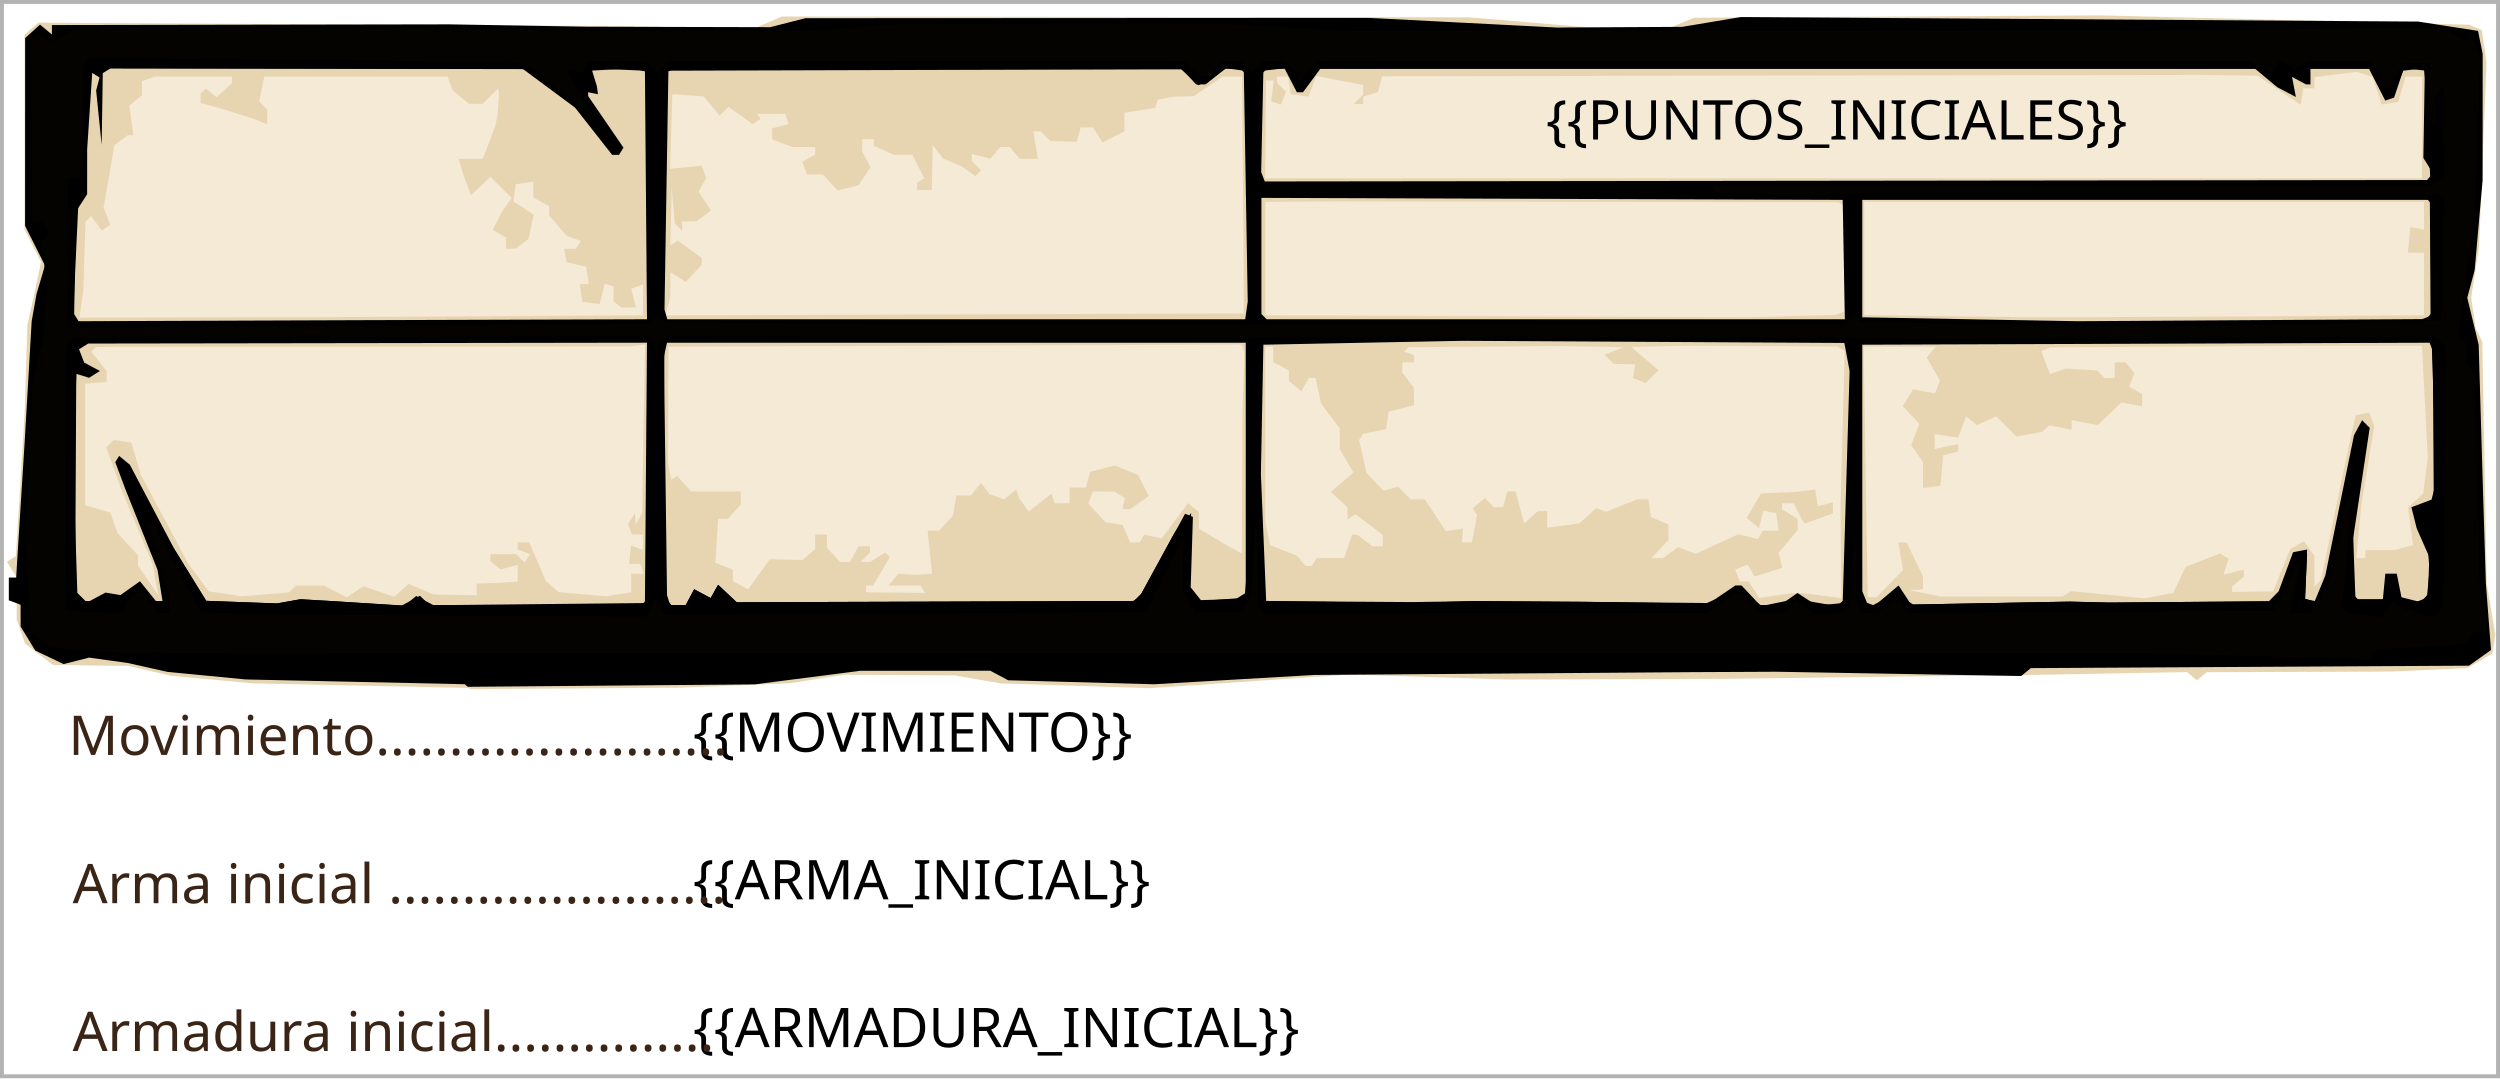
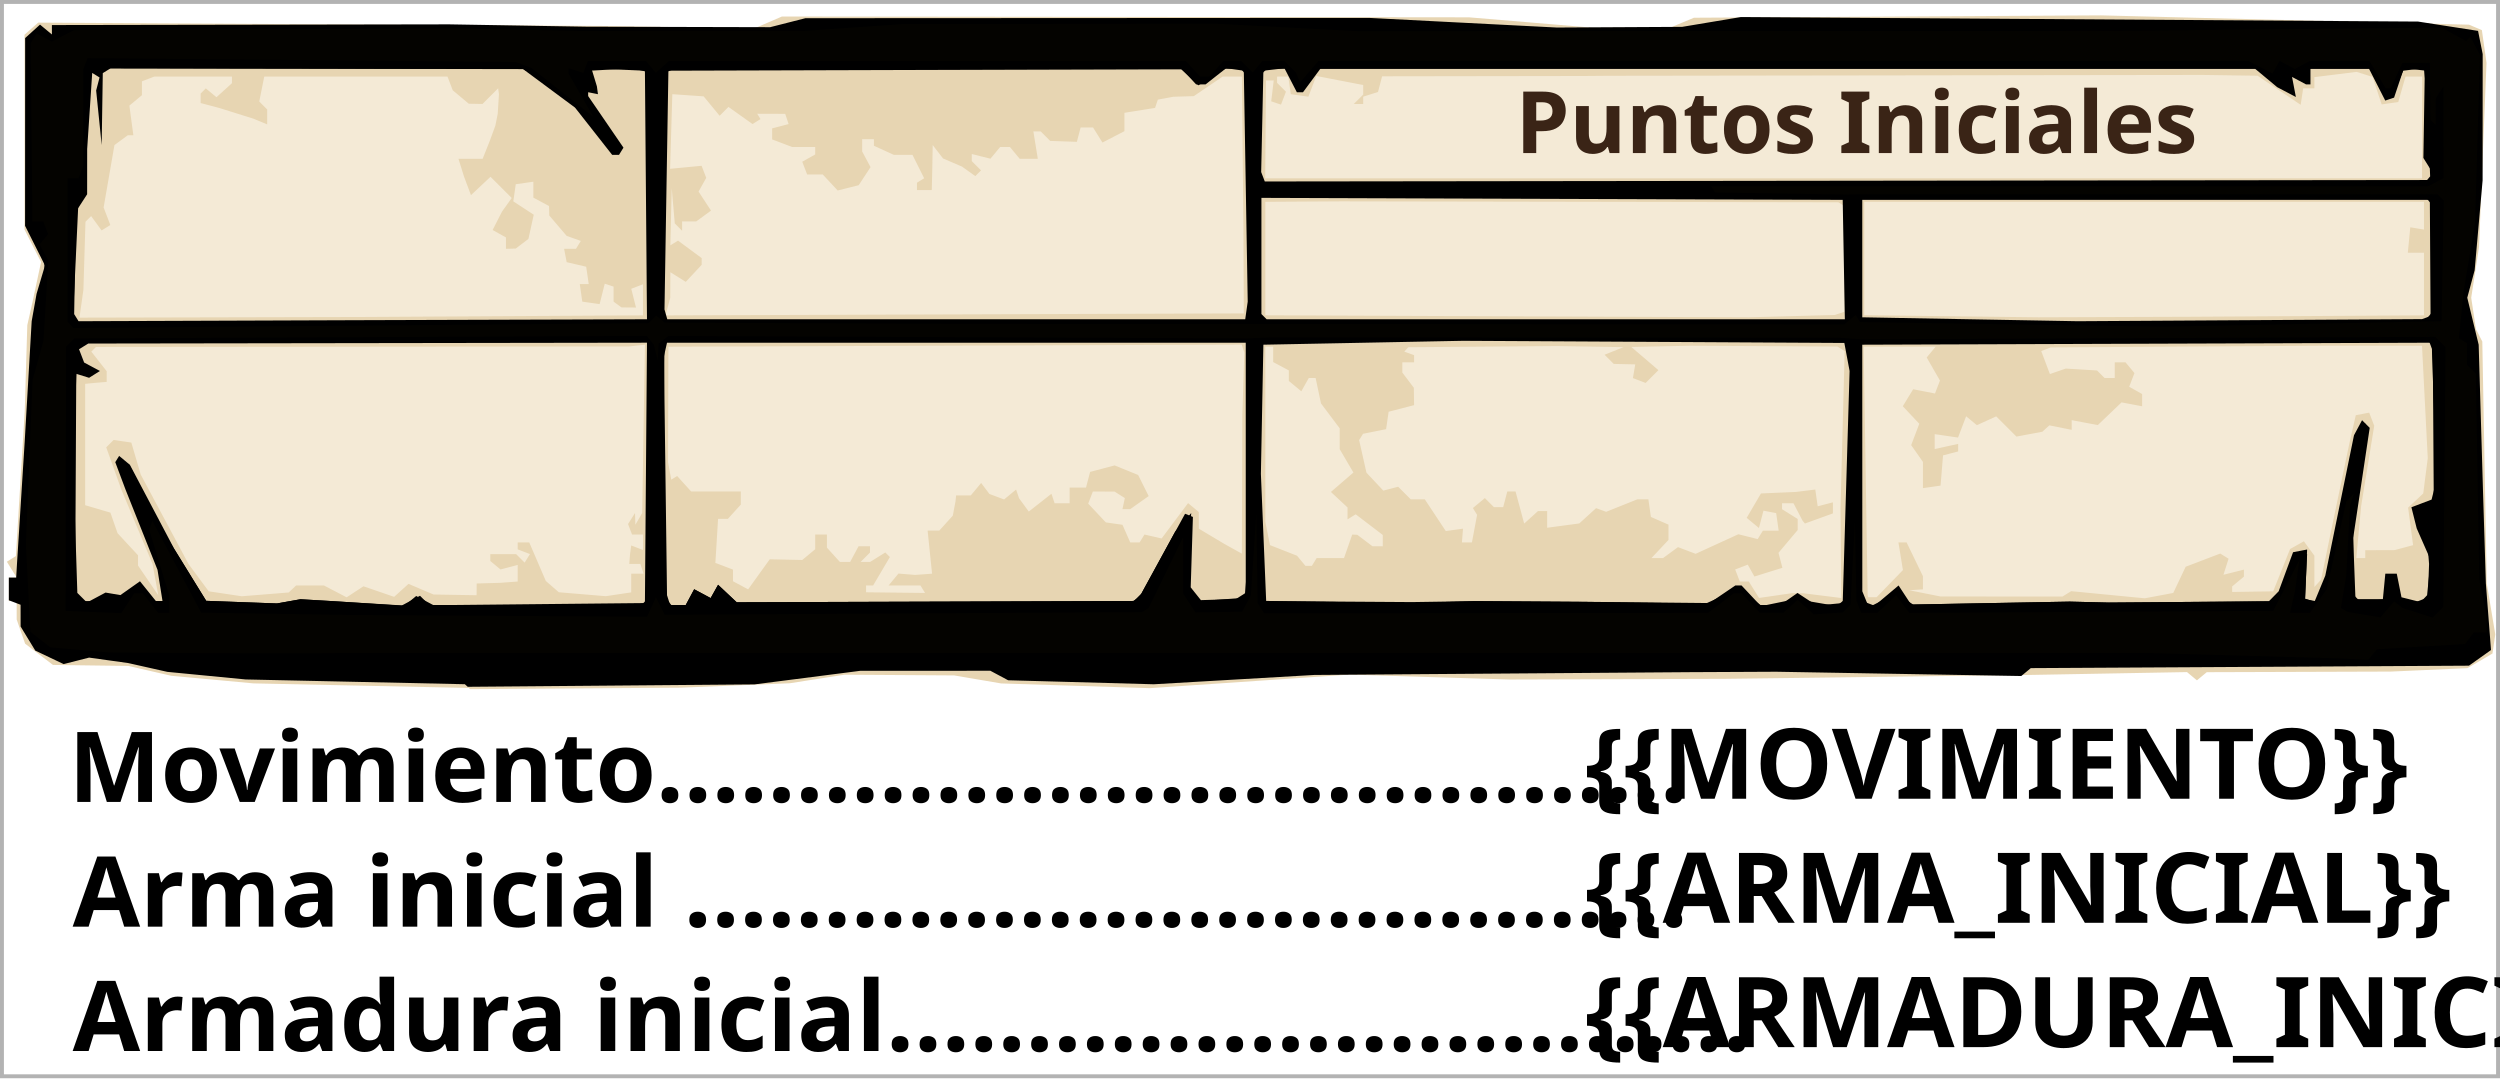
<svg xmlns="http://www.w3.org/2000/svg" version="1.1" id="svg1" width="638.683" height="275.46" viewBox="0 0 638.683 275.46">
  <defs id="defs1" />
  <g id="layer1" transform="translate(2.2596,1.563007)">
    <g id="g58" style="display:inline">
      <path style="fill:#f4ead6" d="M 320.923,164.978 12.177,157.287 10.254,87.936 16.022,14.1 319.641,7.691 l 305.541,4.486 0.641,65.505 0.641,84.091 z" id="path62" />
      <path style="fill:#e7d5b2" d="M 144.666,174.311 117.833,174.5 117.666,174.344 117.5,174.189 90,173.607 62.5,173.025 52,172.054 41.5,171.083 36,169.824 30.5,168.566 20.887,168.439 11.275,168.311 7.714,165.596 4.154,162.88 3.077,159.791 2,156.702 V 154.351 152 H 1 0 v -3 -3 H 1.008 2.017 L 0.758,143.969 -0.5,141.939 0.647,141.219 1.795,140.5 2.926,122 l 1.131,-18.5 0.329,-11 0.329,-11 0.675,-3 0.675,-3 L 7.149,70.436 8.23,65.372 6.115,61.226 4,57.08 V 32.195 7.31 L 5.75,5.763 7.5,4.216 l 73,0.437 73,0.437 18.5,0.293 18.5,0.293 L 194,4.167 197.5,2.657 285.26,2.759 373.019,2.861 388.76,4.18 404.5,5.5 l 10,-0.018 10,-0.018 3,-1.248 3,-1.248 52,-0.303 52,-0.303 47,1.189 47,1.189 1.647,0.698 1.647,0.698 0.592,4.183 0.592,4.183 -0.956,23.5 -0.956,23.5 -0.999,6.5 -0.999,6.5 0.603,4 0.603,4 0.815,1.595 0.815,1.595 0.57,30.905 0.57,30.905 1.087,6.5 1.087,6.5 -0.359,2.449 -0.359,2.449 -3.206,1.867 -3.206,1.867 -9.794,0.438 -9.794,0.438 -23.496,0.077 -23.496,0.077 -1.254,1.041 -1.254,1.041 -1.271,-1.054 -1.271,-1.054 -19.979,0.362 -19.979,0.362 -39,0.501 -39,0.501 -27.5,0.086 -27.5,0.086 -20.5,-0.629 -20.5,-0.629 -25.5,1.732 -25.5,1.732 -19,-0.602 -19,-0.602 -6,-1.025 -6,-1.025 -14,-0.091 -14,-0.091 -7,1.094 -7,1.094 -14,0.565 -14,0.565 z M 65.5,150.282 l 6,-0.485 0.95,-0.899 L 73.4,148 l 3.55,0.006 3.55,0.006 2.898,1.512 2.898,1.512 2.149,-1.408 2.149,-1.408 3.921,1.348 3.921,1.348 1.832,-1.658 1.832,-1.658 3.2,1.36 3.2,1.36 5.499,0.091 5.499,0.091 0.009,-1.5 0.009,-1.5 2.992,-0.083 2.992,-0.083 2.25,-0.168 L 130,147 v -2.117 -2.117 l -2.198,0.575 -2.198,0.575 -1.302,-1.081 L 123,141.755 V 140.878 140 h 3.3 3.3 l 1.087,1.087 1.087,1.087 0.676,-1.094 0.676,-1.094 -1.563,-0.6 L 130,138.786 V 137.893 137 h 1.472 1.472 l 2.12,4.929 2.12,4.929 1.658,1.442 1.658,1.442 6,0.502 6,0.502 3.25,-0.487 L 159,149.773 V 147.387 145 h 1.583 1.583 L 161.75,143.75 161.333,142.5 H 159.917 158.5 l 0.1,-1.25 0.1,-1.25 0.15,-1.107 0.15,-1.107 1.5,0.576 1.5,0.576 V 136.969 135 h -1.393 -1.393 l -0.514,-1.341 -0.514,-1.341 0.892,-1.409 0.892,-1.409 0.046,1.5 0.046,1.5 0.87,-1.5 0.87,-1.5 0.35,-21.5 0.35,-21.5 -2,0.221 -2,0.221 -68.123,0.069 -68.123,0.069 -0.594,0.594 -0.594,0.594 1.967,2.501 L 25,93.27 V 94.635 96 L 23.5,96.125 22,96.25 20.75,96.375 19.5,96.5 v 15.5 15.5 l 3.221,0.949 3.221,0.949 0.916,2.629 0.916,2.629 2.612,2.819 L 33,140.292 v 1.31 1.31 l 2.585,3.794 2.585,3.794 -0.733,-4 -0.733,-4 -3.983,-9.5 -3.983,-9.5 -1.929,-5.391 -1.929,-5.391 0.944,-0.944 0.944,-0.944 2.26,0.335 2.26,0.335 1.202,4.089 1.202,4.089 6.098,11.411 6.098,11.411 2.586,3.5 2.586,3.5 4.219,0.633 4.219,0.633 z m 385.82,0.308 4.18,-0.607 1.5,0.012 1.5,0.012 4.817,0.602 4.817,0.602 -0.099,-11.356 -0.099,-11.356 0.534,-20.19 0.534,-20.19 -0.93,-0.575 -0.93,-0.575 -18.823,-0.102 -18.822,-0.102 -7.5,0.157 -7.5,0.157 3.463,2.96 3.463,2.96 -1.636,1.636 -1.636,1.636 -1.624,-0.623 -1.624,-0.623 0.297,-1.748 0.297,-1.748 -2.746,-0.061 -2.746,-0.061 -1.173,-1.173 -1.173,-1.173 2.42,-0.967 2.42,-0.967 -8.5,-0.141 -8.5,-0.141 -18.99,0.151 -18.99,0.151 -0.51,0.563 -0.51,0.563 1.25,0.446 1.25,0.446 V 90.083 91 h -1.5 -1.5 v 1.309 1.309 l 1.468,1.941 1.468,1.941 0.032,2.221 0.032,2.221 -3.25,0.838 -3.25,0.838 -0.325,2.231 -0.325,2.231 -2.946,0.589 -2.946,0.589 -0.499,0.807 -0.499,0.807 0.935,4.159 0.935,4.159 2.154,2.293 2.154,2.293 1.895,-0.496 1.895,-0.496 1.607,1.607 1.607,1.607 h 1.796 1.796 l 2.683,4.054 2.683,4.054 2.2,-0.304 L 371.5,133.5 l -0.139,1.75 -0.139,1.75 h 1.278 1.278 l 0.66,-3.517 0.66,-3.517 -0.537,-0.87 -0.537,-0.87 1.531,-1.271 1.531,-1.271 1.158,1.158 L 379.4,128 h 1.183 1.183 l 0.523,-2 0.523,-2 h 1.055 1.055 l 1.103,4.097 1.103,4.097 1.764,-1.597 L 390.657,129 H 391.829 393 v 2.132 2.132 l 4.098,-0.55 4.098,-0.55 2.152,-1.955 2.152,-1.955 1.284,0.468 1.284,0.468 3.986,-1.595 L 416.04,126 h 1.41 1.41 l 0.32,2.25 0.32,2.25 2.25,0.987 2.25,0.987 v 1.948 1.948 l -2.174,2.314 L 419.651,141 h 1.483 1.483 l 1.906,-1.394 1.906,-1.394 2.249,0.855 2.249,0.855 5.46,-2.5 5.46,-2.5 2.467,0.619 2.467,0.619 0.668,-1.081 L 448.118,134 h 2.011 2.011 l -0.32,-2.24 -0.32,-2.24 -1.621,-0.309 -1.621,-0.309 -0.579,2.213 -0.579,2.213 -1.564,-1.298 -1.564,-1.298 1.826,-3.116 1.826,-3.116 4.438,-0.191 4.438,-0.191 2.5,-0.309 2.5,-0.309 0.305,2.142 0.305,2.142 1.945,-0.509 L 466,126.767 v 1.416 1.416 l -3.575,1.293 -3.575,1.293 -0.29,-0.342 -0.29,-0.342 -1.171,-2.25 -1.171,-2.25 H 454.465 453 v 0.759 0.759 l 2,1.249 2,1.249 v 1.415 1.415 l -2.45,2.911 -2.45,2.911 0.498,1.915 0.498,1.915 -3.577,1.11 -3.577,1.11 -0.847,-1.514 -0.847,-1.514 -1.607,0.617 -1.607,0.617 0.59,1.538 0.59,1.538 h 1.152 1.152 l 1.31,2.098 1.31,2.098 z M 476.083,151 h 1.083 l 3.36,-3.46 3.36,-3.46 -0.574,-3.54 L 482.738,137 h 1.042 1.042 l 2.089,4.316 L 489,145.631 V 147.316 149 l -1.75,0.115 -1.75,0.115 4,0.797 4,0.797 15.576,0.004 15.576,0.004 1.106,-0.683 1.106,-0.683 9.399,0.91 9.399,0.91 3.641,-0.683 3.641,-0.683 1.588,-3.347 1.588,-3.347 4.416,-1.686 4.416,-1.686 1.064,0.658 1.064,0.658 -0.651,2.052 -0.651,2.052 2.611,-0.655 L 571,143.962 v 0.897 0.897 L 569.5,147 568,148.245 v 0.712 0.712 l 5.24,-0.084 5.24,-0.084 2.154,-5.401 2.154,-5.401 1.767,-0.989 1.767,-0.989 1.339,1.831 1.339,1.831 v 4.009 4.009 l 0.859,-0.95 0.859,-0.95 1.233,-6 1.233,-6 2.401,-11.5 2.401,-11.5 0.796,-3.494 0.796,-3.494 1.713,-0.33 1.713,-0.33 0.644,1.677 0.644,1.677 -1.671,10.258 -1.671,10.258 -0.62,6.639 L 599.711,141 H 600.855 602 v -1 -1 l 3.75,-0.014 3.75,-0.014 2.36,-0.632 2.36,-0.632 -0.636,-4.791 -0.636,-4.791 1.933,-1.813 1.933,-1.813 0.576,-4.5 0.576,-4.5 -0.734,-14.364 -0.734,-14.364 -13,-0.002 -13,-0.002 -34.414,0.21 -34.414,0.21 -1.225,0.47 -1.225,0.47 1.107,2.934 1.107,2.934 2.031,-0.7 2.031,-0.7 3.992,0.244 3.992,0.244 0.958,0.958 L 535.4,95 h 1.3 1.3 v -2 -2 h 1.378 1.378 l 1.14,1.373 1.14,1.373 -0.672,1.751 -0.672,1.751 1.654,0.926 1.654,0.926 v 1.567 1.567 l -2.628,-0.502 -2.629,-0.502 -3.035,2.901 -3.035,2.901 -3.336,-0.626 L 527,105.777 v 1.236 1.236 l -2.854,-0.571 -2.854,-0.571 -0.896,0.814 -0.896,0.814 -3.309,0.619 -3.309,0.619 -2.583,-2.583 -2.583,-2.583 -2.47,1.126 -2.47,1.126 -1.371,-1.138 -1.371,-1.138 -1.034,2.72 -1.034,2.72 -2.983,-0.438 L 492,109.346 v 1.906 1.906 l 3,-0.659 3,-0.659 v 0.963 0.963 l -1.933,0.505 -1.933,0.505 -0.317,3.861 L 493.5,122.5 l -2.25,0.32 -2.25,0.32 v -3.347 -3.347 l -1.504,-2.147 -1.504,-2.147 1.037,-2.726 1.037,-2.726 -2.107,-2.243 -2.107,-2.243 1.325,-2.168 1.325,-2.168 2.788,0.544 2.788,0.544 0.634,-1.651 0.634,-1.651 -1.694,-2.952 -1.694,-2.952 1.145,-1.38 L 492.245,87 h -9.196 -9.196 l 0.511,31.75 0.511,31.75 0.063,0.25 L 475,151 Z m -249.548,-1.164 7.535,0.088 -0.594,-0.962 L 232.882,148 h -4.063 -4.063 l 1.259,-1.517 1.259,-1.516 2.114,0.172 2.114,0.172 2.178,-0.156 2.178,-0.156 -0.568,-5.5 -0.568,-5.5 h 1.485 1.485 l 1.731,-1.912 1.731,-1.912 0.348,-1.838 0.348,-1.838 0.076,-0.75 L 242,125 h 1.878 1.878 l 1.32,-1.59 1.32,-1.59 1.053,1.402 1.053,1.402 1.877,0.705 1.877,0.705 1.536,-1.267 1.536,-1.267 0.373,1.108 0.373,1.108 1.247,1.706 1.247,1.706 2.895,-2.277 2.895,-2.277 0.404,1.213 0.404,1.213 H 269.083 271 v -2 -2 h 2.094 2.094 l 0.523,-2.002 0.523,-2.002 3.133,-0.828 3.133,-0.828 3,1.219 3,1.219 1.347,2.698 1.347,2.698 -2.347,1.662 L 286.5,128.5 h -1 -1 l 0.303,-1.408 0.303,-1.408 -1.303,-0.826 -1.303,-0.826 -2.781,-0.015 -2.781,-0.015 -0.595,1.551 -0.595,1.551 2.251,2.396 2.251,2.396 2.126,0.303 2.126,0.303 0.987,2.25 0.987,2.25 h 1.204 1.204 l 0.62,-1.004 0.62,-1.004 2.189,0.504 2.189,0.504 3.379,-4.516 3.379,-4.516 1.371,1.138 1.371,1.138 0.006,2.128 0.006,2.128 3.244,1.937 3.244,1.937 2.25,1.253 2.25,1.253 0.059,-17.691 0.059,-17.691 0.252,-8 0.252,-8 -0.327,-1.013 -0.327,-1.013 -73.234,0.27 -73.234,0.27 -0.05,14.743 -0.05,14.743 0.414,2.238 0.414,2.238 0.752,-0.465 0.752,-0.465 1.789,1.976 L 174.31,124 H 180.655 187 v 1.671 1.671 l -1.655,1.829 L 183.69,131 h -1.252 -1.252 l -0.343,5.621 -0.343,5.621 2.25,0.854 2.25,0.854 v 1.49 1.49 l 1.935,1.036 1.935,1.036 2.761,-3.842 2.761,-3.842 4.15,0.091 4.15,0.091 1.654,-1.372 L 206,138.755 V 136.878 135 h 1.5 1.5 v 1.671 1.671 l 1.655,1.829 1.655,1.829 h 1.31 1.31 L 216,140 l 1.07,-2 H 218.535 220 v 0.8 0.8 l -1.2,1.2 -1.2,1.2 h 1.214 1.214 l 1.941,-1.212 1.941,-1.212 0.586,0.586 0.586,0.586 -2.139,3.626 L 220.802,148 H 219.901 219 v 0.874 0.874 z M 332.063,143 h 0.819 l 0.618,-1 0.618,-1 h 3.493 3.493 l 1.046,-3 1.046,-3 0.652,0.032 0.652,0.032 1.941,1.468 1.941,1.468 H 349.691 351 v -1.449 -1.449 l -3.457,-2.637 -3.457,-2.637 -1.043,0.645 L 342,131.118 v -1.52 -1.52 l -2.125,-1.98 -2.125,-1.98 2.875,-2.482 2.875,-2.482 -1.75,-2.982 -1.75,-2.982 v -2.662 -2.662 l -2.39,-3.183 -2.39,-3.183 -0.689,-3.25 -0.689,-3.25 h -0.871 -0.871 l -0.953,1.703 -0.953,1.703 -1.597,-1.325 L 327,95.755 V 94.413 93.07 L 325,92 323,90.93 V 88.965 87 h -1 -1 v 22.375 22.375 l 0.595,2.976 0.595,2.976 3.453,1.355 3.453,1.355 1.074,1.294 L 331.245,143 Z M 54.271,79.503 90.5,79.417 126.25,79.209 162,79 V 75.031 71.063 l -1.493,0.573 -1.493,0.573 0.601,2.396 L 160.217,77 158.358,76.985 156.5,76.969 l -1,-0.735 -1,-0.735 v -1.917 -1.917 l -1.131,-0.377 -1.131,-0.377 -0.655,2.608 -0.655,2.608 -2.215,-0.315 L 146.5,75.5 146.18,73.25 145.861,71 H 147 148.139 L 147.82,68.791 147.5,66.582 145.005,65.997 142.511,65.412 142.182,63.706 141.853,62 h 1.514 1.514 l 0.622,-1.007 0.622,-1.007 -1.813,-0.648 L 142.5,58.69 140.286,56.095 138.072,53.5 138.036,52.285 138,51.07 136,50 134,48.93 v -2.034 -2.034 l -2.25,0.32 -2.25,0.32 -0.311,2.187 -0.311,2.187 2.609,1.709 2.609,1.709 -0.679,3.09 -0.679,3.09 -1.619,1.232 -1.619,1.232 -1.25,0.032 L 127,62 v -1.45 -1.45 l -1.704,-0.954 -1.704,-0.954 1.197,-2.346 1.197,-2.346 1.245,-1.739 1.245,-1.739 -2.711,-2.711 -2.711,-2.711 -2.497,2.346 -2.497,2.346 -0.897,-2.396 L 116.267,43.5 115.566,41.25 114.865,39 h 3.089 3.089 l 0.897,-2.25 0.897,-2.25 0.732,-2 0.732,-2 0.298,-1.5 0.298,-1.5 0.156,-2.5 0.156,-2.5 -0.106,-0.75 L 125,21 l -2,2 -2,2 -1.75,-0.033 -1.75,-0.033 -2.049,-1.717 L 113.403,21.5 112.733,19.75 112.063,18 H 88.656 65.25 L 64.612,21.188 63.975,24.375 64.987,25.387 66,26.4 v 1.907 1.907 L 64.25,29.487 62.5,28.76 58.237,27.424 53.974,26.088 53.237,25.885 52.5,25.682 50.75,25.224 49,24.767 v -1.217 -1.217 l 0.658,-0.658 0.658,-0.658 1.361,1.129 1.361,1.129 1.981,-1.793 L 57,19.69 V 18.845 18 H 47.082 37.164 L 35.582,18.607 34,19.214 v 1.771 1.771 l -1.604,1.331 -1.604,1.331 0.509,3.791 L 31.81,33 h -0.714 -0.714 l -1.702,1.25 -1.702,1.25 -1.382,7.966 -1.382,7.966 0.855,2.249 0.855,2.249 -1.113,0.688 -1.113,0.688 -1.338,-1.83 -1.338,-1.83 -0.723,0.723 -0.723,0.723 -0.264,8.704 L 19.046,72.5 18.544,76.044 18.042,79.589 Z M 455.5,79.203 l 11,-0.297 1.238,-0.417 1.238,-0.417 -0.041,-13.51 -0.041,-13.51 -0.759,-0.469 -0.759,-0.469 L 403.938,49.995 340.5,49.877 330.75,49.938 321,50 V 64.492 78.985 L 382.75,79.242 444.5,79.5 Z m 82.5,0.228 19.5,-0.069 29.75,-0.181 L 617,79 v -8 -8 h -2.063 -2.063 l 0.313,-3.25 0.313,-3.25 1.75,0.294 1.75,0.294 V 53.544 50 H 545.5 474 V 64.481 78.962 L 496.25,79.231 518.5,79.5 Z M 241.632,78.756 315.5,78.5 315.452,67.5 315.403,56.5 315.201,37.25 315,18 h -2.456 -2.456 l -3.684,2.5 -3.684,2.5 -2.61,0.077 -2.61,0.077 -1.982,0.369 -1.982,0.369 -0.352,1.056 -0.352,1.056 -3.916,0.626 L 285,27.256 v 2.347 2.347 l -2.806,1.451 -2.806,1.451 -1.202,-1.925 L 276.983,31 h -1.585 -1.585 l -0.48,1.836 -0.48,1.836 -3.408,-0.118 -3.408,-0.118 -1.218,-1.218 L 263.6,32 h -0.931 -0.931 l 0.568,3.5 0.568,3.5 h -2.315 -2.315 L 257,37.5 255.755,36 H 254.5 253.245 l -1.237,1.49 -1.237,1.49 -2.386,-0.599 L 246,37.783 V 38.692 39.6 l 1.183,1.183 1.183,1.183 -0.731,0.731 -0.731,0.731 -1.702,-1.217 -1.702,-1.217 -2.418,-1.037 -2.419,-1.037 -1.321,-1.711 -1.321,-1.711 -0.053,3 -0.053,3 -0.064,2.75 -0.064,2.75 H 233.894 232 v -0.941 -0.941 l 0.919,-0.568 0.919,-0.568 -1.492,-2.991 L 230.854,38 h -2.38 -2.38 L 223.547,36.839 221,35.679 V 34.839 34 h -1.5 -1.5 v 1.566 1.566 l 1.071,2.001 1.071,2.001 -1.514,2.31 -1.514,2.31 -2.685,0.674 -2.685,0.674 -1.911,-2.051 L 207.922,43 h -1.992 -1.992 l -0.623,-1.624 -0.623,-1.624 1.654,-0.926 L 206,37.901 V 36.95 36 h -2.935 -2.935 L 197.565,35.025 195,34.05 v -1.408 -1.408 l 2.105,-0.551 2.105,-0.551 -0.435,-1.304 -0.435,-1.304 -3.575,-0.012 -3.575,-0.012 0.421,0.681 0.421,0.681 -1.023,0.632 -1.023,0.632 -3.07,-2.186 -3.07,-2.186 -1.13,1.13 -1.13,1.13 -2.043,-2.481 -2.043,-2.481 -4,-0.276 -4,-0.276 -0.284,9.53 -0.284,9.53 4.025,-0.384 4.025,-0.384 0.592,1.543 0.592,1.543 -0.981,1.753 -0.981,1.753 1.592,2.429 1.592,2.429 -1.886,1.379 L 175.618,55 H 173.809 172 v 1.2 1.2 l -0.937,-0.95 -0.937,-0.95 -0.388,-4.5 -0.388,-4.5 -0.175,7.309 -0.175,7.309 0.979,-0.605 0.979,-0.605 3.021,2.234 L 177,64.376 v 0.854 0.854 l -2.031,2.18 -2.031,2.18 -1.969,-1.23 -1.969,-1.23 -0.014,3.258 -0.014,3.258 -0.605,2.256 -0.605,2.256 z M 468.731,43.999 616.5,43.998 616.516,30.999 616.531,18 h -2.121 -2.121 l -0.928,3.25 -0.928,3.25 -2.12,0.307 -2.12,0.307 -1.158,-3.509 -1.158,-3.509 -2.046,-0.649 -2.046,-0.649 -5.392,0.674 L 589,18.144 V 19.572 21 h -1.43 -1.43 l -0.32,2.109 -0.32,2.109 -5.5,-3.715 -5.5,-3.715 -7,-0.103 -7,-0.103 -76,0.109 -76,0.109 -3,0.026 -3,0.026 -25.835,0.041 -25.835,0.041 -0.523,2 -0.523,2 -1.892,0.601 L 346,23.135 V 24.067 25 h -1.2 -1.2 l 1.2,-1.2 1.2,-1.2 V 21.379 20.159 L 343,19.579 340,19 l -2.995,-0.578 -2.995,-0.578 -1.007,2.648 -1.007,2.648 L 329.748,22.819 327.5,22.5 327.18,20.25 326.861,18 H 325.43 324 v 0.8 0.8 l 1.133,1.133 1.133,1.133 -0.633,1.65 -0.633,1.65 -1.249,-0.42 L 322.5,24.325 322.822,21.663 323.143,19 h -0.986 -0.986 l -0.105,12.5 -0.105,12.5 z" id="path61" />
      <path style="fill:#000000" d="m 153.865,173.589 -36.635,0.308 -0.365,-0.329 -0.365,-0.329 -28,-0.61 -28,-0.61 -10,-0.969 -10,-0.969 -5,-1.124 -5,-1.124 -5,-0.698 -5,-0.698 -3.25,0.829 -3.25,0.829 -3.618,-1.717 L 6.764,164.66 4.886,161.58 3.007,158.5 3.004,155.719 3,152.937 1.5,152.362 0,151.786 V 148.893 146 H 0.938 1.876 l 0.101,-1.75 0.101,-1.75 L 3.056,127 4.035,111.5 4.935,96 5.834,80.5 6.458,77 7.082,73.5 8.158,69.879 9.235,66.258 6.691,61.194 4.147,56.129 4.157,32.144 4.166,8.16 6.064,6.442 7.962,4.724 9.481,5.984 11,7.245 V 6.042 4.839 l 50.75,-0.091 50.75,-0.091 17.5,0.302 17.5,0.302 23.5,0.06 23.5,0.06 4.5,-1.147 4.5,-1.147 72,-0.038 72,-0.038 24,1.231 24,1.231 16,-0.088 16,-0.088 7.5,-1.254 7.5,-1.254 86.5,0.579 86.5,0.579 7.658,1.191 7.658,1.191 L 631.408,9.29 632,12.25 l -0.009,16.125 -0.009,16.125 -1.017,11.487 -1.017,11.487 -0.944,3.513 L 628.06,74.5 l 1.457,6 1.457,6 0.562,19 0.562,19 0.358,11.5 0.358,11.5 0.656,8.5 0.656,8.5 -2.814,2 -2.814,2 -55.973,0.312 -55.973,0.312 -1.216,1.009 -1.216,1.009 -31.312,-0.547 -31.312,-0.547 -11,0.055 -11,0.054 -48,0.356 -48,0.356 -20.5,1.191 -20.5,1.191 -18.603,-0.512 -18.603,-0.512 -2.27,-1.215 -2.27,-1.215 -16.627,0.009 -16.627,0.009 -13.5,1.733 -13.5,1.733 z M 71.5,152.063 l 3,-0.536 4,0.236 4,0.236 9.31,0.573 9.31,0.573 1.474,-1.223 1.474,-1.223 2.216,1.176 2.216,1.176 27,-0.275 27,-0.275 0.263,-33.258 0.263,-33.258 -71.369,0.109 -71.369,0.109 -1.178,0.728 -1.178,0.728 0.652,1.698 0.652,1.698 2.017,1.08 2.017,1.08 L 21.885,94.085 20.5,94.954 18.872,94.448 17.243,93.942 16.872,106.221 16.5,118.5 l 0.5,15.704 0.5,15.704 1.23,1.226 1.23,1.226 2.37,-1.268 2.37,-1.268 1.901,0.321 1.901,0.321 2.5,-1.765 2.5,-1.765 2.038,2.532 2.038,2.533 h 0.84 0.84 l -0.639,-3.994 -0.639,-3.994 -4.087,-10.256 -4.087,-10.256 -1.309,-3.497 -1.309,-3.497 0.495,-0.801 0.495,-0.801 1.372,1.139 1.372,1.139 5.624,10.66 5.624,10.66 4.124,6.715 4.124,6.715 9.041,0.334 L 68.5,152.599 Z M 170.933,153 h 1.996 l 1.077,-2.013 1.077,-2.013 2.105,1.126 2.105,1.126 0.95,-1.697 0.95,-1.697 2.378,2.234 2.378,2.234 50.741,-0.167 50.741,-0.167 0.951,-0.951 0.951,-0.951 5.582,-10.189 5.582,-10.189 1,0.406 1,0.406 -0.281,9 -0.281,9 1.303,1.629 1.303,1.629 4.478,-0.14 4.478,-0.14 1.25,-0.799 1.25,-0.799 V 117.941 86 h -73.927 -73.927 l -0.395,1.75 -0.395,1.75 0.397,30.5 0.397,30.5 0.393,1.25 0.393,1.25 z M 366.5,152.243 l 8,-0.257 14,0.098 14,0.098 15.979,0.159 15.979,0.159 3.315,-2.25 3.315,-2.25 h 0.781 0.781 l 2.349,2.5 2.349,2.5 h 2.603 2.603 l 2.198,-1.539 2.198,-1.539 2.454,1.608 2.454,1.608 3.321,-0.319 L 468.5,152.5 469.382,122.859 470.263,93.217 469.591,89.636 468.92,86.055 420.21,85.777 371.5,85.5 346,86 l -25.5,0.5 -0.318,16.5 -0.318,16.5 0.674,16.228 0.674,16.228 18.645,0.272 L 358.5,152.5 Z M 475.892,153 h 0.955 l 2.965,-2.495 2.965,-2.495 1.595,2.435 1.595,2.435 20.266,-0.374 20.266,-0.374 5,0.123 5,0.123 20.438,-0.163 20.438,-0.163 1.251,-1.276 1.251,-1.276 1.839,-4.992 1.839,-4.992 1.796,-0.346 1.796,-0.346 -0.256,6.277 -0.256,6.277 1.196,0.399 1.196,0.399 1.38,-3.338 1.38,-3.338 3.668,-17.932 3.668,-17.932 1.03,-1.925 1.03,-1.925 0.977,0.977 0.977,0.977 -1.07,7.13 L 601,122 l -1.043,6.937 -1.043,6.937 0.293,7.813 L 599.5,151.5 h 3.5 3.5 l 0.313,-3.25 0.313,-3.25 h 1.462 1.462 l 0.603,3.013 0.603,3.013 2.446,0.614 2.446,0.614 0.824,-0.877 0.824,-0.877 0.453,-4.5 0.453,-4.5 -1.778,-4.035 -1.778,-4.035 -0.678,-2.7 -0.678,-2.7 2.577,-0.98 2.577,-0.98 0.63,-2.511 0.63,-2.511 -0.565,-15.775 L 619.075,89.5 619.037,87.745 619,85.991 546.25,86.245 473.5,86.5 l 0.006,31.5 0.006,31.5 0.713,1.75 0.713,1.75 z M 53.156,80.369 88.5,80.238 125.764,80.119 163.028,80 162.764,48.25 162.5,16.5 l -6.832,-0.298 -6.832,-0.298 0.698,2.298 0.698,2.298 0.135,1 0.135,1 -1.25,-0.25 L 148,22 v 0.49 0.49 l 4.51,6.588 4.51,6.588 -0.57,0.921 L 155.882,38 h -0.875 -0.875 l -4.742,-6.035 -4.742,-6.035 -6.663,-4.94 -6.663,-4.94 -52.674,-0.076 -52.674,-0.076 -0.988,0.61 L 24,17.118 23.858,26.309 23.716,35.5 23.01,28.527 22.304,21.554 22.739,19.89 23.174,18.226 22.236,17.646 21.297,17.066 20.654,26.783 20.01,36.5 20.005,42.285 20,48.07 18.564,50.285 17.128,52.5 16.908,65.593 16.688,78.686 17.25,79.593 17.812,80.5 Z M 572.5,80.231 l 44,-0.269 1.093,-0.389 1.093,-0.389 -0.093,-14.841 L 618.5,49.5 H 546 473.5 v 15 15 L 501,80 528.5,80.5 Z M 242.037,80 H 315.861 L 316.18,77.75 316.5,75.5 316,46 315.5,16.5 313.247,16.18 310.993,15.86 308.362,17.93 305.73,20 h -1.21 -1.21 l -1.761,-1.946 -1.761,-1.946 -65.644,0.196 L 168.5,16.5 168,47 l -0.5,30.5 0.357,1.25 0.357,1.25 z m 153.155,0 h 73.859 L 468.776,64.75 468.5,49.5 394.25,49.244 320,48.987 v 14.84 14.84 l 0.667,0.667 L 321.333,80 Z m 74.19,-35.387 148.523,-0.185 0.759,-0.759 0.759,-0.759 -1.287,-2.061 -1.287,-2.061 0.164,-10.143 L 617.177,18.5 617.088,17.184 617,15.867 614.333,16.184 611.666,16.5 l -1.152,3.44 -1.152,3.44 -1.127,0.376 -1.127,0.376 -2.074,-4.065 L 602.959,16 H 595.48 588 v 2 2 h -0.566 -0.566 l -1.787,-0.957 -1.787,-0.957 0.49,2.565 0.49,2.565 -2.387,-1.257 L 579.5,20.703 576.673,18.351 573.847,16 H 454.453 335.06 l -2.218,3 -2.218,3 h -0.786 -0.786 L 327.469,18.939 325.886,15.878 323.193,16.189 320.5,16.5 l -0.281,12.947 -0.281,12.947 0.461,1.202 0.461,1.202 z" id="path60" />
      <path style="fill:#000000" d="m 42,166.145 -5.5,0.582 -5.965,-0.42 -5.965,-0.42 -1.035,-0.855 -1.035,-0.855 -6.243,0.146 -6.243,0.146 -2.639,-2.639 -2.639,-2.639 0.021,-22.845 L 4.776,113.5 5.896,101 7.016,88.5 8.147,80 9.277,71.5 9.134,67.5 8.991,63.5 8.89,59.839 8.789,56.178 6.899,55.684 5.009,55.19 5.254,31.345 5.5,7.5 8.44,7.714 11.381,7.929 12.634,6.888 13.888,5.848 63.694,5.747 113.5,5.646 l 17,0.319 17,0.319 25,0.091 25,0.091 8.5,-1.218 8.5,-1.218 67.5,0.413 67.5,0.413 9.5,0.732 9.5,0.732 42,-0.003 42,-0.003 82.896,-0.704 82.896,-0.704 5.604,1.735 5.604,1.735 0.735,1.062 0.735,1.062 -0.064,18 -0.064,18 -0.786,8 -0.786,8 -1.169,5.663 -1.169,5.663 1.646,10.337 1.646,10.337 0.869,28.5 0.87,28.5 0.62,4.75 0.62,4.75 h -2.051 -2.051 l -0.833,1.488 -0.833,1.488 -7.794,0.232 -7.794,0.232 -0.482,0.78 L 610.882,166 H 608.941 607 v -1.071 -1.071 l -1.654,1.654 -1.654,1.654 -37.596,-0.832 L 528.5,165.5 288,165.532 47.5,165.564 Z m 29.5,-14.082 3,-0.536 4,0.232 4,0.232 8.919,0.582 8.919,0.582 2.351,-1.258 2.351,-1.258 1.18,1.18 L 107.4,153 h 27.1 27.1 l 1.2,-1.2 1.2,-1.2 V 117.802 85.004 l -72.592,0.243 -72.592,0.243 -0.626,1.005 -0.626,1.005 -0.172,3.5 -0.172,3.5 -0.141,27.794 -0.141,27.794 0.591,0.956 L 18.118,152 h 5.037 5.037 l 2.972,-1.75 2.972,-1.75 0.982,1.75 0.982,1.75 H 38.05 40 v -1.991 -1.991 L 37.357,140.259 34.714,132.5 31.857,126.112 29,119.723 V 118.362 117 h 0.823 0.823 l 4.8,9.25 4.8,9.25 5.09,8.215 5.09,8.215 9.037,0.334 L 68.5,152.599 Z M 171.087,153 h 1.842 l 1.077,-2.013 1.077,-2.013 2.105,1.126 2.105,1.126 0.95,-1.697 0.95,-1.697 2.378,2.234 2.378,2.234 50.646,-0.166 50.646,-0.166 0.805,-0.498 0.805,-0.498 4.549,-8.345 4.549,-8.345 2.06,-2.391 2.06,-2.391 -0.653,8.746 -0.653,8.746 1.646,2.512 1.646,2.512 5.722,-0.426 5.722,-0.426 0.112,-0.082 0.112,-0.082 0.63,-7.25 0.63,-7.25 0.106,-20.295 0.106,-20.295 0.815,-2.705 0.815,-2.705 0.117,11 0.117,11 0.471,17 0.471,17 0.577,2.75 0.577,2.75 18.671,0.127 18.671,0.127 8,-0.122 8,-0.122 14,0.092 14,0.092 15.5,0.222 15.5,0.222 4.202,-1.885 4.202,-1.885 2.964,2.192 2.964,2.192 3.334,-0.685 3.334,-0.685 2,-0.037 2,-0.037 4.24,0.726 4.24,0.726 1.51,-1.253 1.51,-1.253 0.015,-13.128 0.015,-13.128 0.844,-1.331 0.844,-1.331 0.641,3.206 L 473,128.25 v 11.768 11.768 l 1.619,0.621 1.619,0.621 2.968,-1.481 2.968,-1.481 2.164,1.407 2.164,1.407 20,-0.373 20,-0.373 5,0.122 5,0.122 20.876,-0.171 20.876,-0.171 1.156,-0.959 1.156,-0.959 1.819,-5.059 L 584.201,140 h 1.472 1.472 l -0.266,5.747 -0.266,5.747 1.515,0.292 1.515,0.292 1.167,-2.56 1.167,-2.56 2.42,-10.729 2.42,-10.729 1.662,-8.5 1.662,-8.5 0.93,-0.95 L 602,106.6 v 3.612 3.612 l -1.536,7.838 -1.536,7.838 -0.018,10.396 -0.018,10.396 0.927,0.927 0.927,0.927 3.373,-0.323 3.373,-0.323 0.548,-3 0.548,-3 0.721,2.735 0.721,2.735 2.483,0.623 2.483,0.623 1.502,-0.576 1.502,-0.576 0.151,-4.281 0.151,-4.281 -0.227,-2.84 -0.227,-2.84 -1.372,-3.89 -1.372,-3.89 2.198,-1.546 2.198,-1.546 -0.121,-18.918 -0.121,-18.918 -0.588,-1.532 -0.588,-1.532 -72.059,0.075 -72.059,0.075 -0.982,1.835 L 472,88.869 471.891,93.184 471.782,97.5 l -1.141,-6 -1.141,-6 -74.3,-0.129 -74.3,-0.129 -1.501,1.501 -1.501,1.501 -1.199,-1.637 -1.199,-1.637 -74,0.265 -74,0.265 -0.264,32.381 -0.264,32.381 1.136,1.369 L 169.245,153 Z M 89.665,81.25 161.5,81 162.75,80.531 164,80.063 V 48.55 17.038 l -2.303,-0.578 -2.303,-0.578 -5.447,0.309 L 148.5,16.5 l 0.294,1.75 0.294,1.75 H 148.244 147.4 l -1.2,-1.2 -1.2,-1.2 v 1.106 1.106 l 5.145,7.615 5.145,7.615 -0.544,0.544 -0.544,0.544 -3.851,-4.296 L 146.5,27.539 143,24.188 139.5,20.837 135.491,18.465 131.483,16.093 78.491,15.995 25.5,15.897 22.75,15.948 20,16 19.956,28.25 19.913,40.5 18.856,45 l -1.057,4.5 -0.699,15 -0.699,15 0.714,1 0.714,1 z M 242.117,81 h 73.784 L 316.95,79.25 318,77.5 l 1.05,1.75 1.05,1.75 h 74.391 74.391 l 0.481,-0.779 0.481,-0.779 0.264,-14.797 0.264,-14.797 -1.437,-0.913 -1.437,-0.913 -74,0.238 -74,0.238 -0.5,4.5 -0.5,4.5 -0.809,-1.25 -0.809,-1.25 0.262,-17.903 0.262,-17.903 -1.325,-1.597 L 314.755,16 h -2.01 -2.01 l -3.428,2.118 -3.428,2.118 -2.19,-2.058 -2.19,-2.058 -64.811,-0.006 -64.811,-0.006 -1.439,0.552 L 167,17.214 v 31.226 31.226 l 0.667,0.667 L 168.333,81 Z M 545.5,81 h 71.255 l 1.046,-1.261 1.046,-1.261 0.053,-13.915 0.053,-13.915 -1.099,-1.324 L 616.755,48 545.628,48.015 474.5,48.031 473.348,48.765 472.197,49.5 l 0.033,14.5 0.033,14.5 0.991,1.25 0.991,1.25 z M 468.73,45.219 617.5,44.811 618.038,44.156 618.577,43.5 618.038,30 617.5,16.5 614.728,16.181 611.955,15.863 610.464,19.431 608.973,23 h -0.801 -0.801 l -1.669,-3.5 -1.669,-3.5 h -8.457 -8.457 l -0.62,1.003 -0.62,1.003 -1.874,-1.003 L 582.131,16 h -0.674 -0.674 l 0.622,2.479 0.622,2.479 L 578.374,18.479 574.721,16 H 454.675 334.629 l -2.423,2.25 -2.423,2.25 -1.513,-2.25 L 326.756,16 H 324.078 321.4 l -1.2,1.2 -1.2,1.2 v 13.133 13.133 l 0.48,0.48 0.48,0.48 z" id="path59" />
      <path style="fill:#040300;fill-opacity:1" d="M 599.128,166.824 595.5,166.647 571,165.952 l -24.5,-0.695 -230,0.007 -230,0.007 -6.5,0.033 -6.5,0.033 -12.5,-0.025 -12.5,-0.025 -11.5,-0.081 -11.5,-0.081 -7.457,-0.653 L 10.586,163.819 8.043,161.825 5.5,159.83 4.928,148.665 4.355,137.5 l 0.856,-21 0.856,-21 1.389,-5 1.389,-5 L 9.468,75.268 10.089,65.035 8.975,62.954 7.861,60.872 8.948,59.563 10.035,58.253 9.41,56.627 8.786,55 H 7.393 6 L 5.995,53.25 5.991,51.5 5.778,30.5 5.564,9.5 6.343,8.247 7.121,6.995 9.052,8.028 10.982,9.061 13.811,7.598 16.641,6.134 65.57,5.918 114.5,5.701 130,6.018 l 15.5,0.317 29,-0.01 29,-0.01 12.5,-0.871 12.5,-0.871 40,-0.032 40,-0.032 18,0.942 18,0.942 97,-0.033 97,-0.033 L 580,5.913 621.5,5.5 l 3.123,1.71 3.123,1.71 0.546,-0.546 0.546,-0.546 1.233,2.304 1.233,2.304 -0.63,21.532 -0.63,21.532 -1.438,8.5 -1.438,8.5 -0.624,6.166 -0.624,6.166 1.04,0.643 L 628,86.118 V 88.859 91.6 l 1.124,1.124 1.124,1.124 0.436,26.326 0.436,26.326 0.94,4.799 L 633,156.098 V 158.049 160 h -1.64 -1.64 l -1.11,1.48 -1.11,1.48 -11.252,0.67 -11.252,0.67 -1.12,1.35 L 602.755,167 Z M 125.271,155.773 163.043,156 l 1.138,-2.497 1.138,-2.497 1.12,2.247 1.12,2.247 60.962,-0.34 60.962,-0.34 0.847,-0.523 0.847,-0.523 4.411,-9.064 L 300,135.645 v 7.213 7.213 l 1.577,2.407 1.577,2.407 5.964,-0.085 5.964,-0.085 1.11,-2.075 1.11,-2.075 0.698,-10.533 0.698,-10.533 0.166,11.5 0.166,11.5 0.833,1.314 0.833,1.314 56.713,-0.06 56.713,-0.06 3.283,-2.504 3.283,-2.504 h 0.981 0.981 l 2.349,2.5 2.349,2.5 h 2.997 2.997 l 1.829,-1.655 L 457,151.69 l 2.051,1.856 2.051,1.856 3.697,-0.249 3.697,-0.249 1.002,-0.997 1.002,-0.997 0.567,-10.705 0.567,-10.705 0.183,10.168 0.183,10.168 0.607,1.582 0.607,1.582 h 2.079 2.079 l 2.381,-2.237 2.381,-2.237 1.695,2.247 1.695,2.247 46.48,-0.26 46.48,-0.26 3.341,-6.5 3.341,-6.5 -0.563,4 -0.563,4 -0.636,2.75 -0.636,2.75 h 2.548 2.548 l 2.152,-3.022 2.152,-3.022 2.504,-11.228 2.504,-11.228 0.971,-1 0.971,-1 -0.505,1.5 -0.505,1.5 -0.486,9 -0.486,9 -0.676,4.124 -0.676,4.124 0.858,0.51 0.858,0.51 4.193,0.694 4.193,0.694 1.748,-2.042 1.748,-2.042 1.059,0.833 1.059,0.833 3.853,1.242 3.853,1.242 1.371,-1.371 1.371,-1.371 0.276,-33.188 L 622.5,87.105 621.2,85.803 619.9,84.5 546.7,84.813 473.5,85.126 l -3,-0.209 -3,-0.209 -72.5,-0.039 -72.5,-0.039 -3,0.129 -3,0.129 -74,-0.311 -74,-0.311 -1.25,0.989 -1.25,0.989 -0.116,2.128 -0.116,2.128 -0.492,-2 -0.492,-2 -0.91,-1.123 -0.91,-1.123 -73.131,0.322 -73.131,0.322 -1.051,1.051 -1.051,1.051 -0.051,33.751 L 14.5,154.5 l 7.108,0.291 7.108,0.291 1.665,-2.541 L 32.046,150 h 1.083 1.083 l 1.966,2.5 1.966,2.5 H 39.573 41 v -2.198 -2.198 l -2.557,-8.382 -2.557,-8.382 0.387,-1.162 0.387,-1.162 6.241,11.721 6.241,11.721 19.178,0.294 L 87.5,155.546 Z m -35.324,-74.155 73.448,-0.614 0.978,-0.978 0.978,-0.978 1.089,0.904 1.089,0.904 36.484,0.161 36.484,0.161 46,0.015 46,0.015 68.208,0.054 68.208,0.054 1.453,-1.206 1.453,-1.206 0.56,0.906 0.56,0.906 38.779,0.594 L 550.5,81.902 586,81.201 621.5,80.5 l 0.277,-15.423 0.277,-15.423 -0.788,-0.788 -0.788,-0.788 -73.489,-0.006 -73.489,-0.006 -2,0.037 -2,0.037 -16.812,-0.266 -16.812,-0.266 L 435.379,46.804 434.882,46 h 91.625 91.625 L 620.066,44.965 622,43.93 621.985,32.215 621.969,20.5 621,22 l -0.969,1.5 -0.015,3.417 -0.015,3.417 -0.677,-0.677 -0.677,-0.677 -0.073,-7.239 L 618.5,14.5 h -3.5 -3.5 l -1.5,3.228 -1.5,3.228 -0.651,0.022 L 607.198,21 605.133,17.5 603.067,14 h -7.599 -7.599 l -1.934,1.035 -1.934,1.035 -1.947,-1.042 -1.947,-1.042 -0.901,1.611 -0.901,1.611 -3.102,-1.604 L 572.099,14 H 453.337 334.575 l -2.348,2.75 -2.348,2.75 -0.528,-1.268 -0.528,-1.268 -1.482,-1.482 L 325.857,14 h -2.806 -2.806 l -1.222,1.472 -1.222,1.472 -1.472,-1.472 L 314.857,14 h -2.274 -2.274 L 308.5,16 306.69,18 H 305.5 304.31 l -1.798,-1.987 -1.798,-1.987 -66.03,-0.012 -66.03,-0.012 -1.684,1.524 -1.684,1.524 -1.266,-1.525 L 162.755,14 h -7.409 -7.409 l -0.587,1.53 -0.587,1.53 -1.882,-0.597 L 143,15.865 v 0.696 0.696 l 3.155,5.515 3.155,5.515 -7.905,-6.251 -7.905,-6.251 -2,-0.759 -2,-0.759 L 74.802,13.777 20.103,13.288 19.552,14.726 19,16.164 V 28.5 40.836 L 18.393,42.418 17.786,44 H 16.393 15 v 18.333 18.333 l 0.75,0.783 0.75,0.783 z" id="path58" />
    </g>
  </g>
-   <rect id="ph-dados-ataque" x="48.479" y="38.932" width="80" height="30" fill="none" stroke="#000000" stroke-width="1" opacity="0.3" style="opacity:0" />
+   <rect id="ph-dados-ataque" x="48.479" y="35.0" width="80" height="30" fill="none" stroke="#000000" stroke-width="1" opacity="0.3" style="opacity:0" />
  <rect id="ph-valor-ataque" x="54.071" y="104.681" width="80" height="30" fill="none" stroke="#000000" stroke-width="1" opacity="0.3" style="opacity:0" />
-   <rect id="ph-dados-defensa" x="204.856" y="38.95" width="80" height="30" fill="none" stroke="#000000" stroke-width="1" opacity="0.3" style="opacity:0" />
+   <rect id="ph-dados-defensa" x="204.856" y="35.0" width="80" height="30" fill="none" stroke="#000000" stroke-width="1" opacity="0.3" style="opacity:0" />
  <rect id="ph-valor-defensa" x="200.674" y="106.476" width="80" height="30" fill="none" stroke="#000000" stroke-width="1" opacity="0.3" style="opacity:0" />
-   <text id="ph-puntos-iniciales" x="394.995" y="35.64" font-family="'Albert Sans'" font-size="14px">
-     <tspan id="tspan3">{{PUNTOS_INICIALES}}</tspan>
+   <text id="ph-puntos-iniciales" x="474.276" y="39.108" font-family="Amarna" font-size="22px" font-weight="bold" text-anchor="middle" fill="#3a2416">
+     <tspan id="tspan3">Puntos Iniciales</tspan>
  </text>
-   <rect id="ph-corporales-titulo" x="357.678" y="56.755" width="80" height="20" fill="none" stroke="#000000" stroke-width="1" opacity="0.3" style="opacity:0" />
+   <rect id="ph-corporales-titulo" x="357.678" y="54.545" width="80" height="20" fill="none" stroke="#000000" stroke-width="1" opacity="0.3" style="opacity:0" />
  <rect id="ph-valor-corporales" x="355.274" y="110.953" width="80" height="20" fill="none" stroke="#000000" stroke-width="1" opacity="0.3" style="opacity:0" />
  <rect id="ph-mentales-titulo" x="511.389" y="56.545" width="80" height="20" fill="none" stroke="#000000" stroke-width="1" opacity="0.3" style="opacity:0" />
  <rect id="ph-valor-mentales" x="508.985" y="111.633" width="80" height="20" fill="none" stroke="#000000" stroke-width="1" opacity="0.3" style="opacity:0" />
  <rect id="ph-stats" x="0.5" y="0.5" width="637.683" height="274.46" fill="none" stroke="none" opacity="0.3" style="stroke:#000000;stroke-width:1;stroke-opacity:1" />
-   <text id="ph-movimiento" x="177.061" y="192.057" font-family="'Albert Sans'" font-size="14px">
+   <text id="ph-movimiento" x="405.061" y="204.057" font-family="Amarna" font-size="25px" font-weight="bold" fill="#000000">
    <tspan id="tspan5">{{MOVIMIENTO}}</tspan>
  </text>
-   <text id="ph-arma-inicial" x="177.061" y="229.751" font-family="'Albert Sans'" font-size="14px">
+   <text id="ph-arma-inicial" x="405.061" y="235.751" font-family="Amarna" font-size="25px" font-weight="bold" fill="#000000">
    <tspan id="tspan6">{{ARMA_INICIAL}}</tspan>
  </text>
-   <text id="ph-armadura-inicial" x="177.061" y="267.515" font-family="'Albert Sans'" font-size="14px">
+   <text id="ph-armadura-inicial" x="405.061" y="267.515" font-family="Amarna" font-size="25px" font-weight="bold" fill="#000000">
    <tspan id="tspan7">{{ARMADURA_INICIAL}}</tspan>
  </text>
-   <text x="17.495" y="192.874" font-family="'Albert Sans'" font-size="14px" fill="#3a2416" id="text7">Movimiento........................</text>
-   <text x="18.559" y="230.743" font-family="'Albert Sans'" font-size="14px" fill="#3a2416" id="text8">Arma inicial .......................</text>
-   <text x="18.559" y="268.506" font-family="'Albert Sans'" font-size="14px" fill="#3a2416" id="text9">Armadura inicial...............</text>
-   <text xml:space="preserve" style="font-size:12px;font-family:'Albert Sans';-inkscape-font-specification:'Albert Sans, Normal';writing-mode:lr-tb;direction:ltr;opacity:0;fill:#000000;stroke:#000000;stroke-width:3.78;stroke-opacity:1" x="187.275" y="360.678" id="text10">
+   <text x="17.495" y="204.874" font-family="Amarna" font-size="25px" font-weight="bold" fill="#000000" id="text7">Movimiento.....................................</text>
+   <text x="18.559" y="236.743" font-family="Amarna" font-size="25px" font-weight="bold" fill="#000000" id="text8">Arma inicial ....................................</text>
+   <text x="18.559" y="268.506" font-family="Amarna" font-size="25px" font-weight="bold" fill="#000000" id="text9">Armadura inicial...............................</text>
+   <text xml:space="preserve" style="font-size:12px;font-family:'Amarna';-inkscape-font-specification:'Albert Sans, Normal';writing-mode:lr-tb;direction:ltr;opacity:0;fill:#000000;stroke:#000000;stroke-width:3.78;stroke-opacity:1" x="187.275" y="360.678" id="text10">
    <tspan id="tspan9" x="187.275" y="360.678">º</tspan>
  </text>
</svg>
